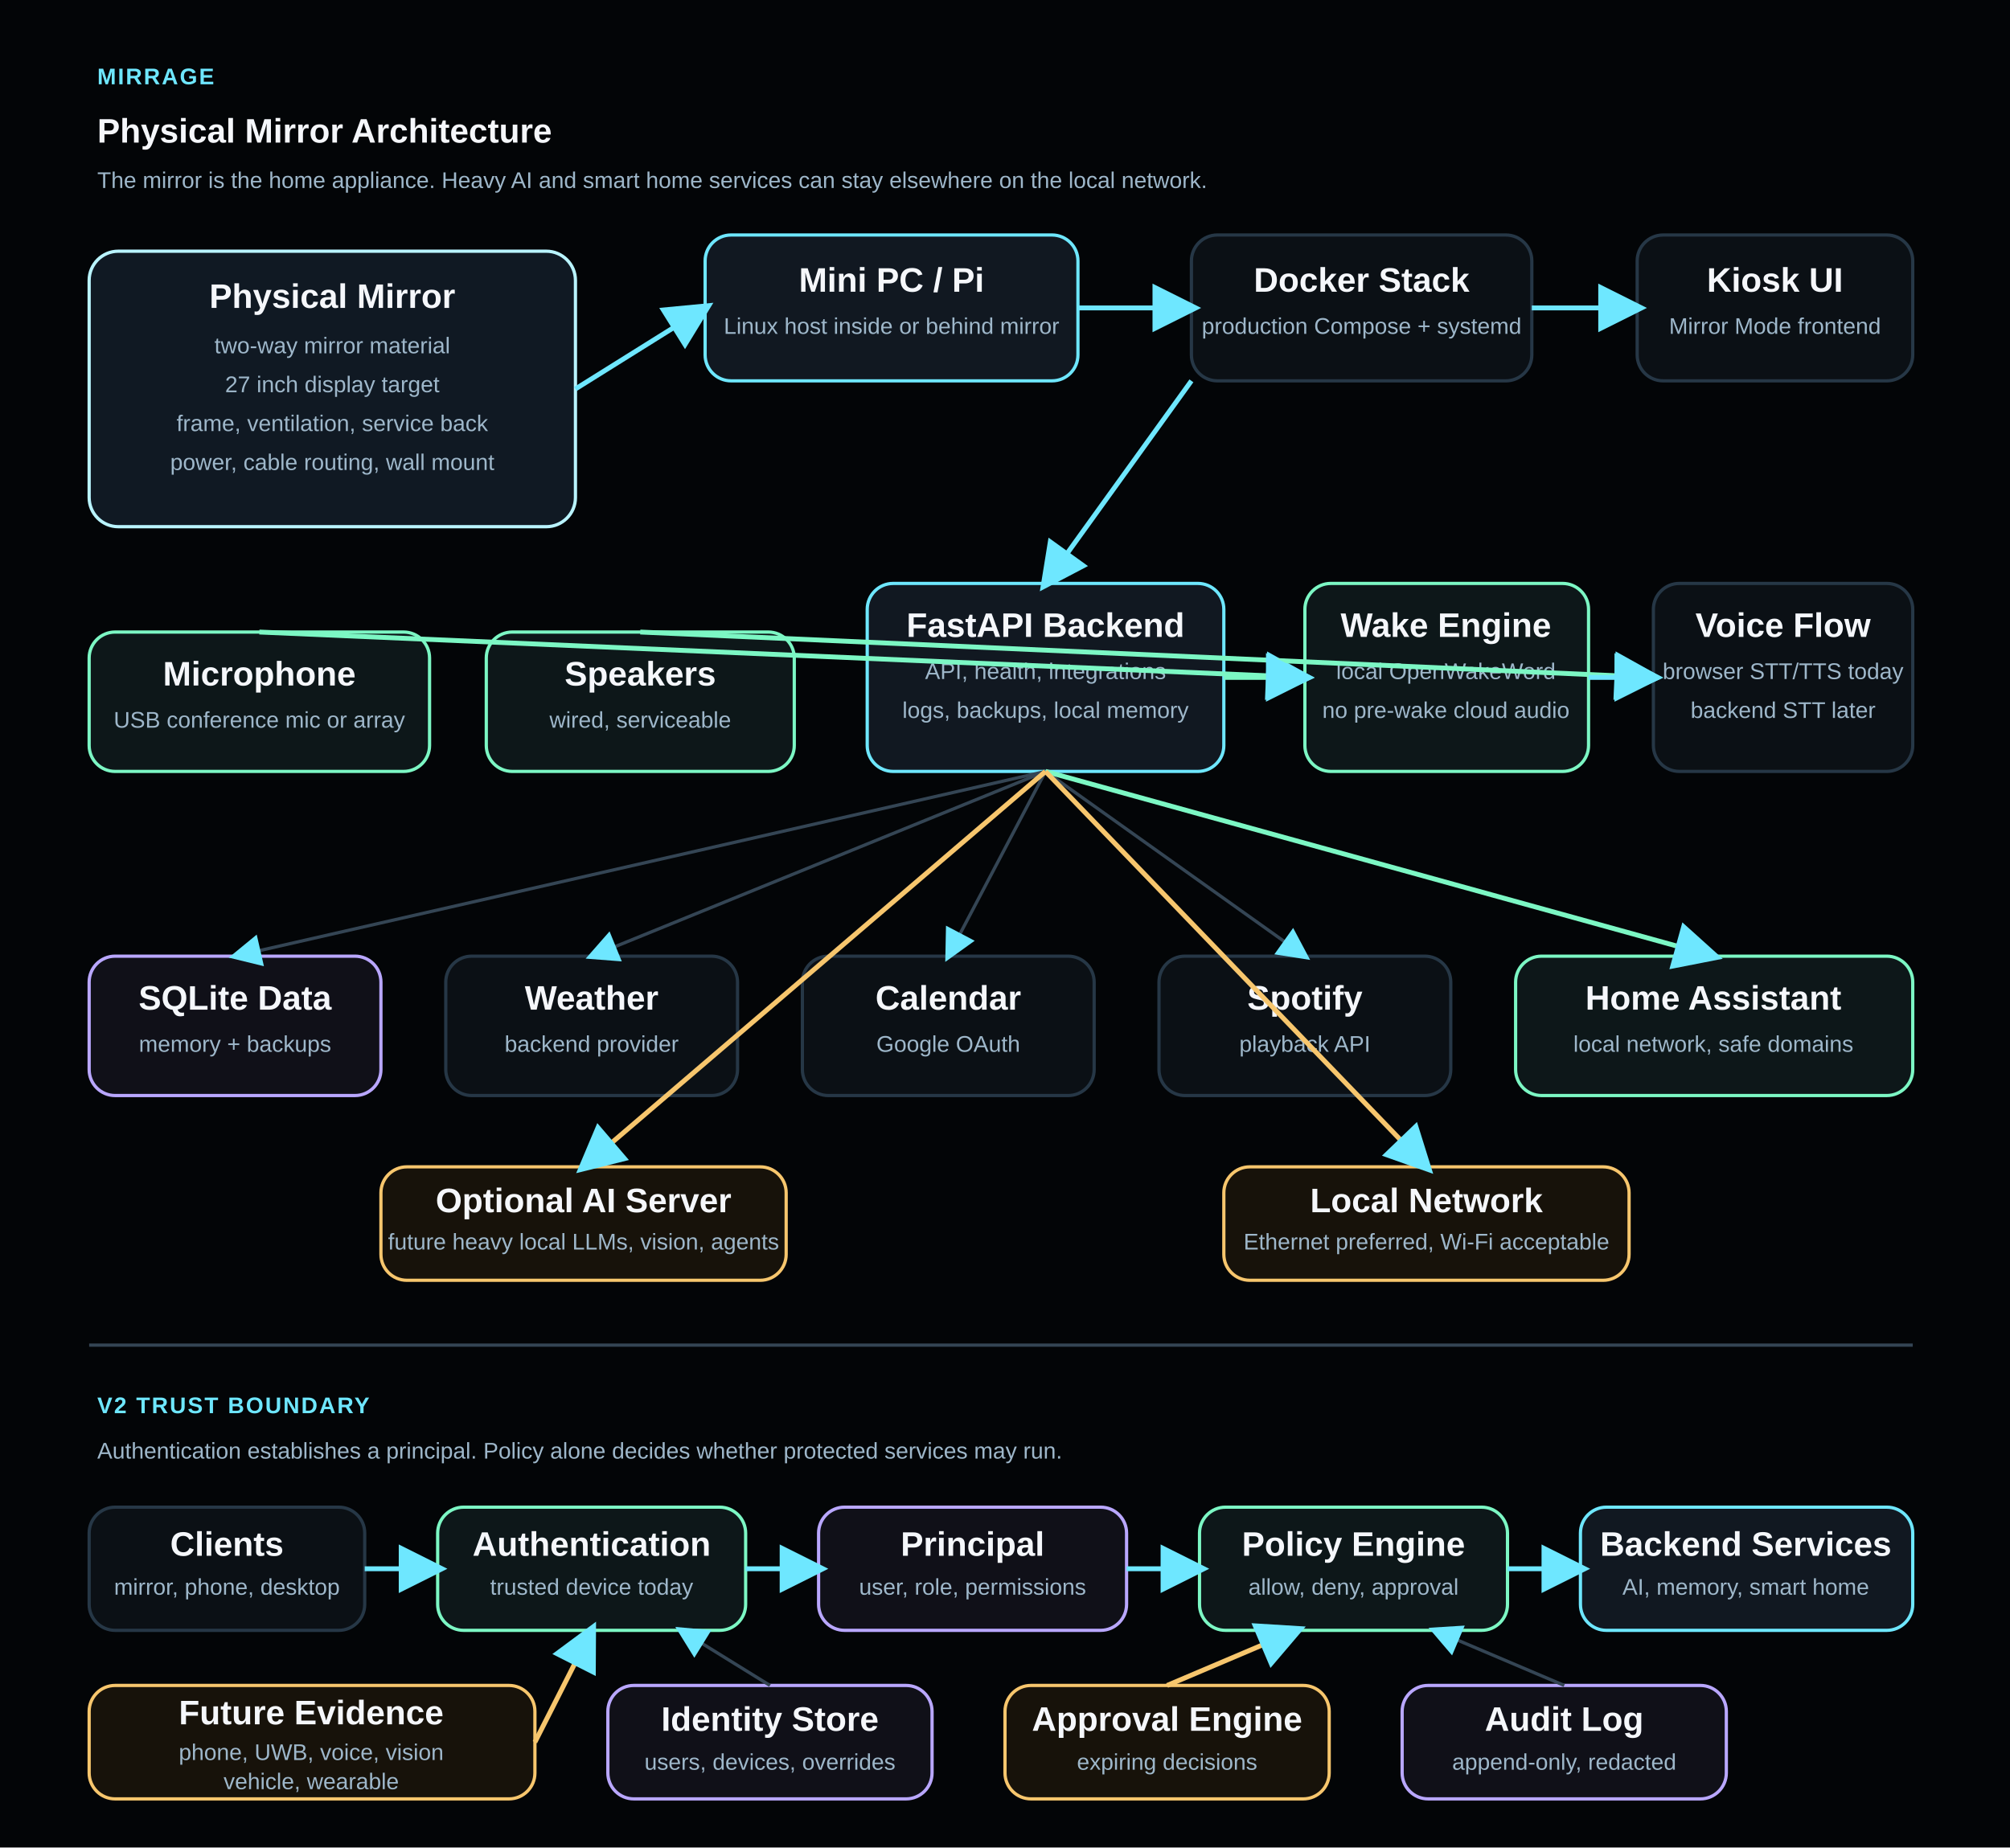
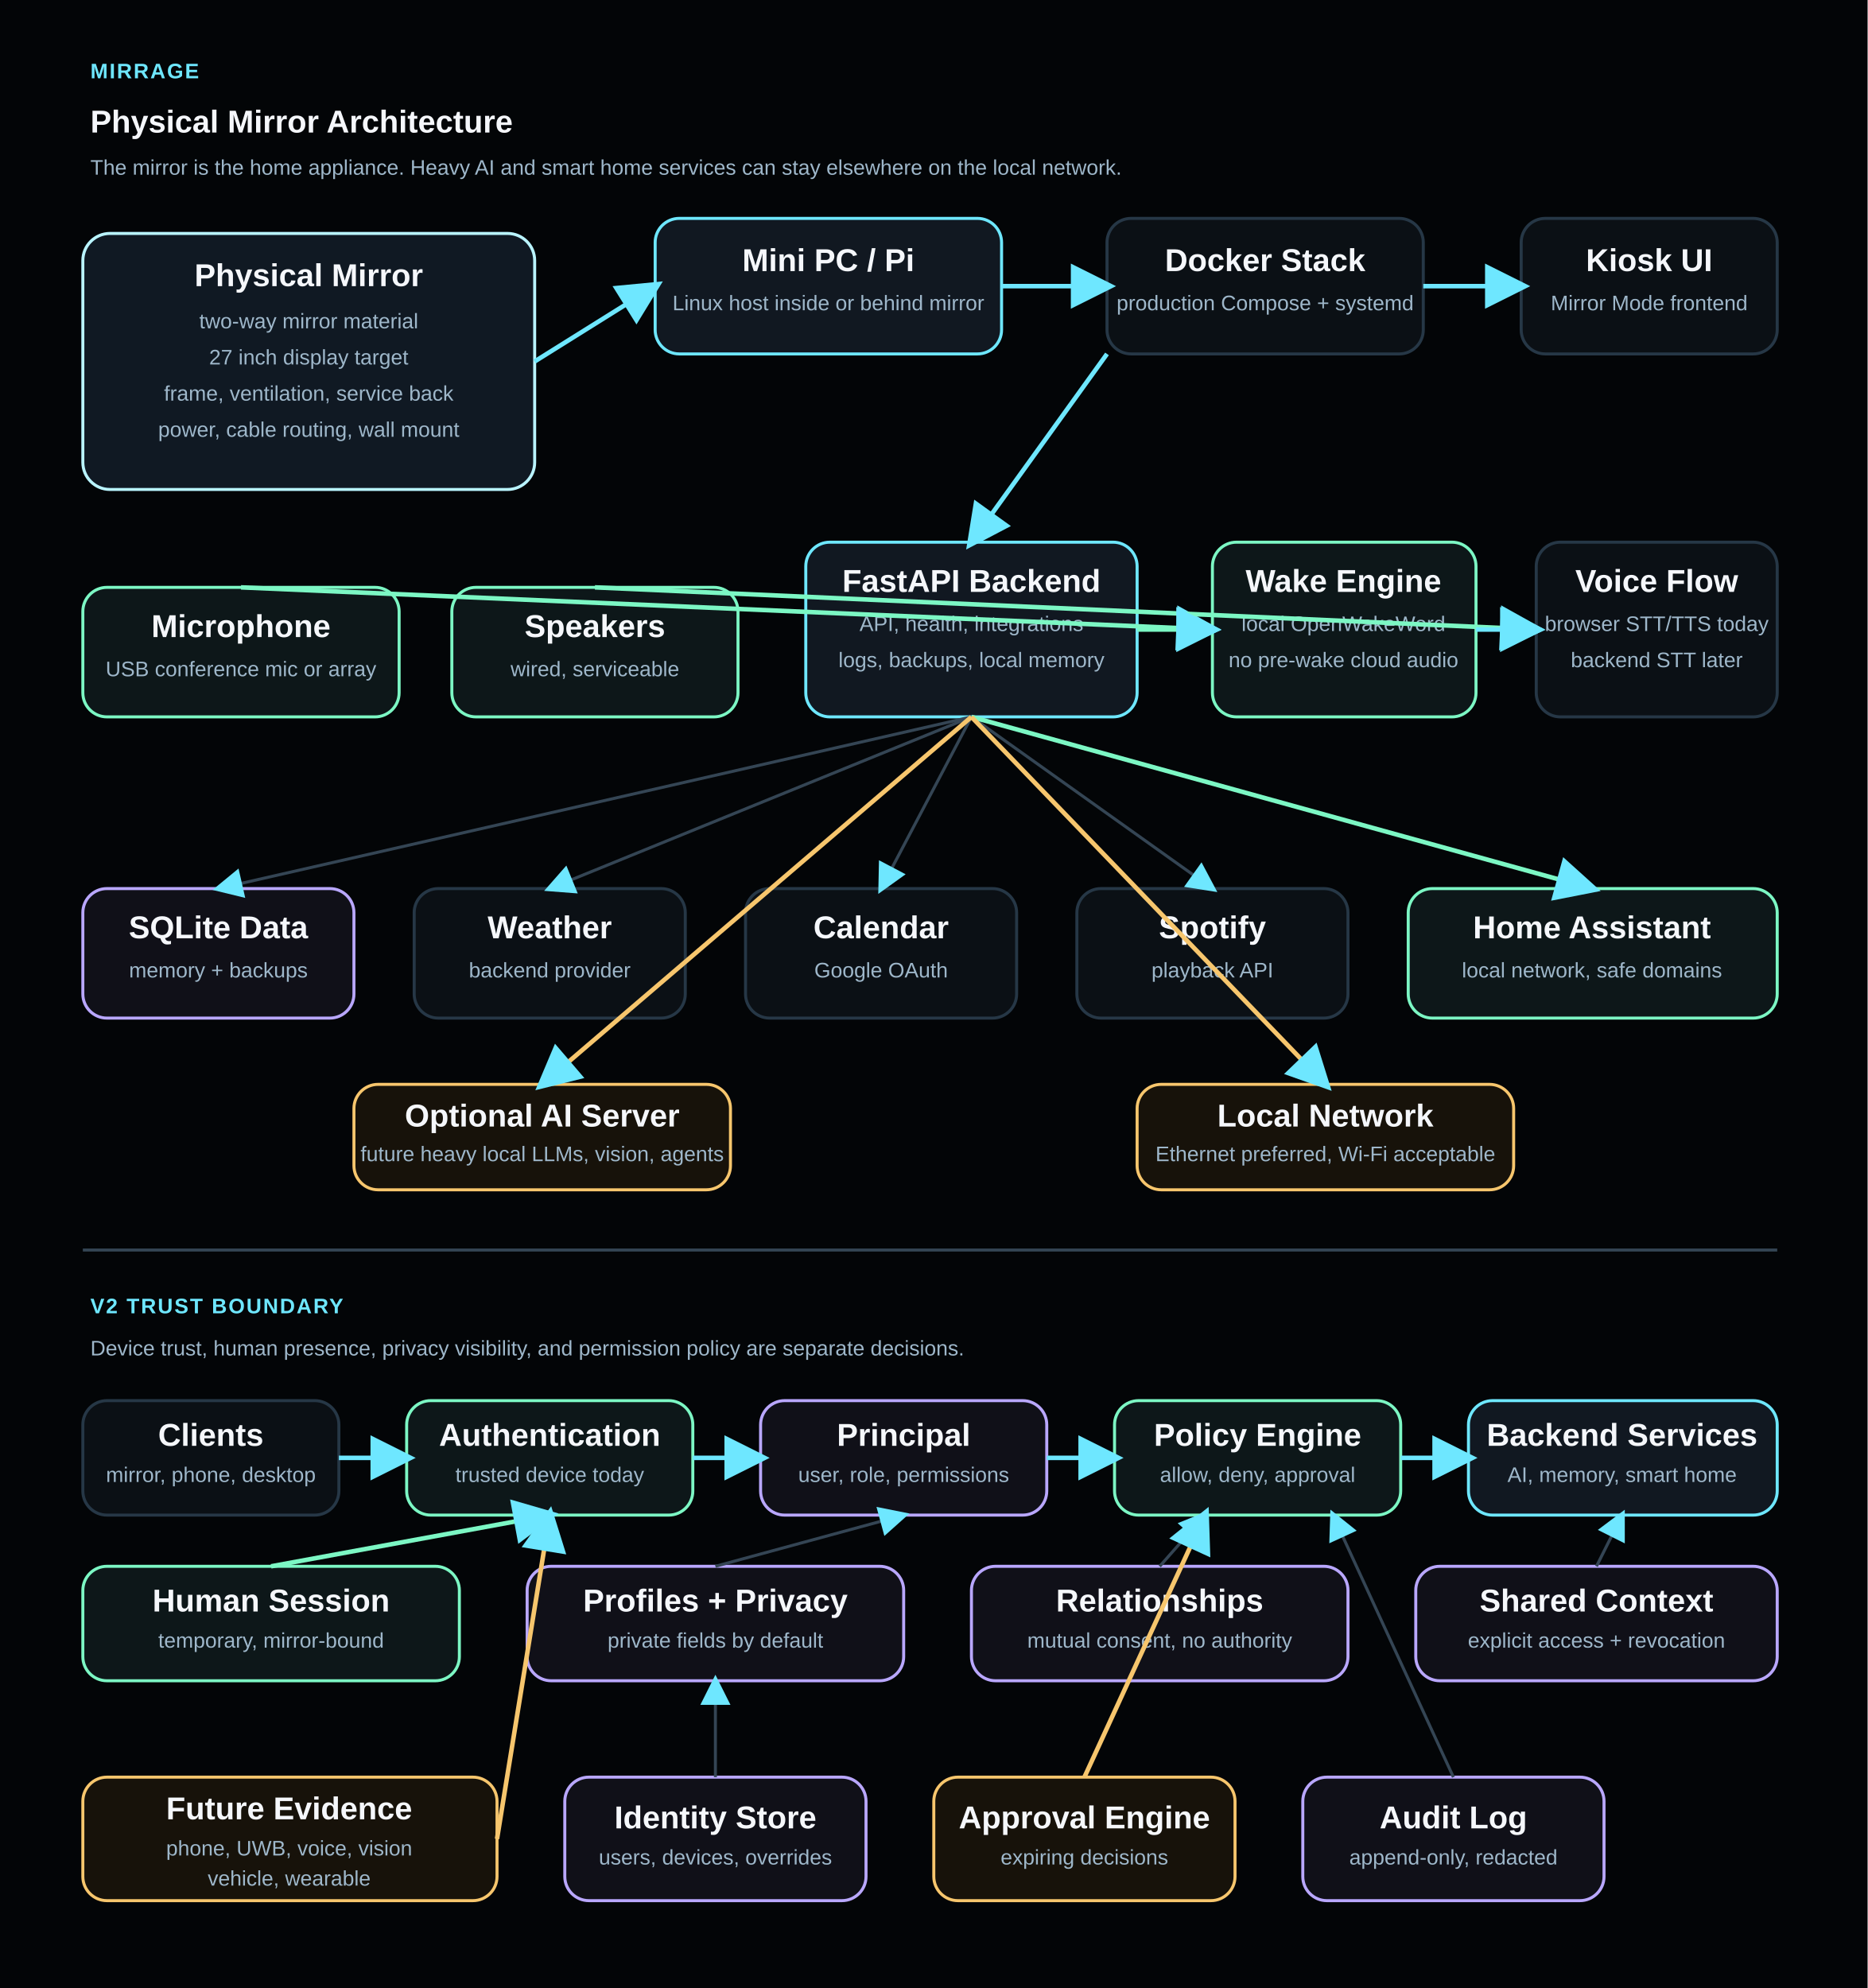
- <svg xmlns="http://www.w3.org/2000/svg" width="1240" height="1140" viewBox="0 0 1240 1140" role="img" aria-labelledby="title desc">
+ <svg xmlns="http://www.w3.org/2000/svg" width="1240" height="1320" viewBox="0 0 1240 1320" role="img" aria-labelledby="title desc">
  <defs>
    <marker id="arrow" markerWidth="10" markerHeight="10" refX="8" refY="5" orient="auto">
      <path d="M 0 0 L 10 5 L 0 10 z" fill="#6ee7ff" />
    </marker>
    <style>
      .bg { fill: #030507; }
      .glass { fill: #101923; stroke: #b9f4ff; stroke-width: 2; rx: 18; }
      .core { fill: #111821; stroke: #6ee7ff; stroke-width: 2; rx: 16; }
      .service { fill: #0b1015; stroke: #263746; stroke-width: 2; rx: 16; }
      .safe { fill: #0d1719; stroke: #7cf7c4; stroke-width: 2; rx: 16; }
      .warn { fill: #17120a; stroke: #f7c66d; stroke-width: 2; rx: 16; }
      .data { fill: #101018; stroke: #b9a7ff; stroke-width: 2; rx: 16; }
      .label { fill: #f5f7fb; font: 700 21px Arial, sans-serif; }
      .small { fill: #9eb7ca; font: 500 14px Arial, sans-serif; }
      .tag { fill: #6ee7ff; font: 700 14px Arial, sans-serif; letter-spacing: 1px; }
      .line { stroke: #6ee7ff; stroke-width: 3; fill: none; marker-end: url(#arrow); }
      .green { stroke: #7cf7c4; stroke-width: 3; fill: none; marker-end: url(#arrow); }
      .gold { stroke: #f7c66d; stroke-width: 3; fill: none; marker-end: url(#arrow); }
      .muted { stroke: #344554; stroke-width: 2; fill: none; marker-end: url(#arrow); }
      .divider { stroke: #344554; stroke-width: 2; fill: none; }
    </style>
  </defs>
-   <rect class="bg" width="1240" height="1140" />
+   <rect class="bg" width="1240" height="1320" />
  <text x="60" y="52" class="tag">MIRRAGE</text>
  <text x="60" y="88" class="label">Physical Mirror Architecture</text>
  <text x="60" y="116" class="small">The mirror is the home appliance. Heavy AI and smart home services can stay elsewhere on the local network.</text>
  <rect x="55" y="155" width="300" height="170" class="glass" />
  <text x="205" y="190" text-anchor="middle" class="label">Physical Mirror</text>
  <text x="205" y="218" text-anchor="middle" class="small">two-way mirror material</text>
  <text x="205" y="242" text-anchor="middle" class="small">27 inch display target</text>
  <text x="205" y="266" text-anchor="middle" class="small">frame, ventilation, service back</text>
  <text x="205" y="290" text-anchor="middle" class="small">power, cable routing, wall mount</text>
  <rect x="435" y="145" width="230" height="90" class="core" />
  <text x="550" y="180" text-anchor="middle" class="label">Mini PC / Pi</text>
  <text x="550" y="206" text-anchor="middle" class="small">Linux host inside or behind mirror</text>
  <rect x="735" y="145" width="210" height="90" class="service" />
  <text x="840" y="180" text-anchor="middle" class="label">Docker Stack</text>
  <text x="840" y="206" text-anchor="middle" class="small">production Compose + systemd</text>
  <rect x="1010" y="145" width="170" height="90" class="service" />
  <text x="1095" y="180" text-anchor="middle" class="label">Kiosk UI</text>
  <text x="1095" y="206" text-anchor="middle" class="small">Mirror Mode frontend</text>
  <path d="M 355 240 L 435 190" class="line" />
  <path d="M 665 190 L 735 190" class="line" />
  <path d="M 945 190 L 1010 190" class="line" />
  <rect x="55" y="390" width="210" height="86" class="safe" />
  <text x="160" y="423" text-anchor="middle" class="label">Microphone</text>
  <text x="160" y="449" text-anchor="middle" class="small">USB conference mic or array</text>
  <rect x="300" y="390" width="190" height="86" class="safe" />
  <text x="395" y="423" text-anchor="middle" class="label">Speakers</text>
  <text x="395" y="449" text-anchor="middle" class="small">wired, serviceable</text>
  <rect x="535" y="360" width="220" height="116" class="core" />
  <text x="645" y="393" text-anchor="middle" class="label">FastAPI Backend</text>
  <text x="645" y="419" text-anchor="middle" class="small">API, health, integrations</text>
  <text x="645" y="443" text-anchor="middle" class="small">logs, backups, local memory</text>
  <rect x="805" y="360" width="175" height="116" class="safe" />
  <text x="892" y="393" text-anchor="middle" class="label">Wake Engine</text>
  <text x="892" y="419" text-anchor="middle" class="small">local OpenWakeWord</text>
  <text x="892" y="443" text-anchor="middle" class="small">no pre-wake cloud audio</text>
  <rect x="1020" y="360" width="160" height="116" class="service" />
  <text x="1100" y="393" text-anchor="middle" class="label">Voice Flow</text>
  <text x="1100" y="419" text-anchor="middle" class="small">browser STT/TTS today</text>
  <text x="1100" y="443" text-anchor="middle" class="small">backend STT later</text>
  <path d="M 160 390 L 805 418" class="green" />
  <path d="M 395 390 L 1020 418" class="green" />
  <path d="M 735 235 L 645 360" class="line" />
  <path d="M 755 418 L 805 418" class="green" />
  <path d="M 980 418 L 1020 418" class="line" />
  <rect x="55" y="590" width="180" height="86" class="data" />
  <text x="145" y="623" text-anchor="middle" class="label">SQLite Data</text>
  <text x="145" y="649" text-anchor="middle" class="small">memory + backups</text>
  <rect x="275" y="590" width="180" height="86" class="service" />
  <text x="365" y="623" text-anchor="middle" class="label">Weather</text>
  <text x="365" y="649" text-anchor="middle" class="small">backend provider</text>
  <rect x="495" y="590" width="180" height="86" class="service" />
  <text x="585" y="623" text-anchor="middle" class="label">Calendar</text>
  <text x="585" y="649" text-anchor="middle" class="small">Google OAuth</text>
  <rect x="715" y="590" width="180" height="86" class="service" />
  <text x="805" y="623" text-anchor="middle" class="label">Spotify</text>
  <text x="805" y="649" text-anchor="middle" class="small">playback API</text>
  <rect x="935" y="590" width="245" height="86" class="safe" />
  <text x="1057" y="623" text-anchor="middle" class="label">Home Assistant</text>
  <text x="1057" y="649" text-anchor="middle" class="small">local network, safe domains</text>
  <path d="M 645 476 L 145 590" class="muted" />
  <path d="M 645 476 L 365 590" class="muted" />
  <path d="M 645 476 L 585 590" class="muted" />
  <path d="M 645 476 L 805 590" class="muted" />
  <path d="M 645 476 L 1057 590" class="green" />
  <rect x="235" y="720" width="250" height="70" class="warn" />
  <text x="360" y="748" text-anchor="middle" class="label">Optional AI Server</text>
  <text x="360" y="771" text-anchor="middle" class="small">future heavy local LLMs, vision, agents</text>
  <rect x="755" y="720" width="250" height="70" class="warn" />
  <text x="880" y="748" text-anchor="middle" class="label">Local Network</text>
  <text x="880" y="771" text-anchor="middle" class="small">Ethernet preferred, Wi-Fi acceptable</text>
  <path d="M 645 476 L 360 720" class="gold" />
  <path d="M 645 476 L 880 720" class="gold" />
  <path d="M 55 830 L 1180 830" class="divider" />
  <text x="60" y="872" class="tag">V2 TRUST BOUNDARY</text>
-   <text x="60" y="900" class="small">Authentication establishes a principal. Policy alone decides whether protected services may run.</text>
+   <text x="60" y="900" class="small">Device trust, human presence, privacy visibility, and permission policy are separate decisions.</text>
  <rect x="55" y="930" width="170" height="76" class="service" />
  <text x="140" y="960" text-anchor="middle" class="label">Clients</text>
  <text x="140" y="984" text-anchor="middle" class="small">mirror, phone, desktop</text>
  <rect x="270" y="930" width="190" height="76" class="safe" />
  <text x="365" y="960" text-anchor="middle" class="label">Authentication</text>
  <text x="365" y="984" text-anchor="middle" class="small">trusted device today</text>
  <rect x="505" y="930" width="190" height="76" class="data" />
  <text x="600" y="960" text-anchor="middle" class="label">Principal</text>
  <text x="600" y="984" text-anchor="middle" class="small">user, role, permissions</text>
  <rect x="740" y="930" width="190" height="76" class="safe" />
  <text x="835" y="960" text-anchor="middle" class="label">Policy Engine</text>
  <text x="835" y="984" text-anchor="middle" class="small">allow, deny, approval</text>
  <rect x="975" y="930" width="205" height="76" class="core" />
  <text x="1077" y="960" text-anchor="middle" class="label">Backend Services</text>
  <text x="1077" y="984" text-anchor="middle" class="small">AI, memory, smart home</text>
  <path d="M 225 968 L 270 968" class="line" />
  <path d="M 460 968 L 505 968" class="line" />
  <path d="M 695 968 L 740 968" class="line" />
  <path d="M 930 968 L 975 968" class="line" />
-   <rect x="55" y="1040" width="275" height="70" class="warn" />
-   <text x="192" y="1064" text-anchor="middle" class="label">Future Evidence</text>
-   <text x="192" y="1086" text-anchor="middle" class="small">phone, UWB, voice, vision</text>
-   <text x="192" y="1104" text-anchor="middle" class="small">vehicle, wearable</text>
-   <rect x="375" y="1040" width="200" height="70" class="data" />
-   <text x="475" y="1068" text-anchor="middle" class="label">Identity Store</text>
-   <text x="475" y="1092" text-anchor="middle" class="small">users, devices, overrides</text>
-   <rect x="620" y="1040" width="200" height="70" class="warn" />
-   <text x="720" y="1068" text-anchor="middle" class="label">Approval Engine</text>
-   <text x="720" y="1092" text-anchor="middle" class="small">expiring decisions</text>
-   <rect x="865" y="1040" width="200" height="70" class="data" />
-   <text x="965" y="1068" text-anchor="middle" class="label">Audit Log</text>
-   <text x="965" y="1092" text-anchor="middle" class="small">append-only, redacted</text>
-   <path d="M 330 1075 L 365 1006" class="gold" />
-   <path d="M 475 1040 L 420 1006" class="muted" />
-   <path d="M 720 1040 L 800 1006" class="gold" />
-   <path d="M 965 1040 L 885 1006" class="muted" />
+   <rect x="55" y="1040" width="250" height="76" class="safe" />
+   <text x="180" y="1070" text-anchor="middle" class="label">Human Session</text>
+   <text x="180" y="1094" text-anchor="middle" class="small">temporary, mirror-bound</text>
+   <rect x="350" y="1040" width="250" height="76" class="data" />
+   <text x="475" y="1070" text-anchor="middle" class="label">Profiles + Privacy</text>
+   <text x="475" y="1094" text-anchor="middle" class="small">private fields by default</text>
+   <rect x="645" y="1040" width="250" height="76" class="data" />
+   <text x="770" y="1070" text-anchor="middle" class="label">Relationships</text>
+   <text x="770" y="1094" text-anchor="middle" class="small">mutual consent, no authority</text>
+   <rect x="940" y="1040" width="240" height="76" class="data" />
+   <text x="1060" y="1070" text-anchor="middle" class="label">Shared Context</text>
+   <text x="1060" y="1094" text-anchor="middle" class="small">explicit access + revocation</text>
+   <path d="M 180 1040 L 365 1006" class="green" />
+   <path d="M 475 1040 L 600 1006" class="muted" />
+   <path d="M 770 1040 L 800 1006" class="muted" />
+   <path d="M 1060 1040 L 1077 1006" class="muted" />
+   <rect x="55" y="1180" width="275" height="82" class="warn" />
+   <text x="192" y="1208" text-anchor="middle" class="label">Future Evidence</text>
+   <text x="192" y="1232" text-anchor="middle" class="small">phone, UWB, voice, vision</text>
+   <text x="192" y="1252" text-anchor="middle" class="small">vehicle, wearable</text>
+   <rect x="375" y="1180" width="200" height="82" class="data" />
+   <text x="475" y="1214" text-anchor="middle" class="label">Identity Store</text>
+   <text x="475" y="1238" text-anchor="middle" class="small">users, devices, overrides</text>
+   <rect x="620" y="1180" width="200" height="82" class="warn" />
+   <text x="720" y="1214" text-anchor="middle" class="label">Approval Engine</text>
+   <text x="720" y="1238" text-anchor="middle" class="small">expiring decisions</text>
+   <rect x="865" y="1180" width="200" height="82" class="data" />
+   <text x="965" y="1214" text-anchor="middle" class="label">Audit Log</text>
+   <text x="965" y="1238" text-anchor="middle" class="small">append-only, redacted</text>
+   <path d="M 330 1221 L 365 1006" class="gold" />
+   <path d="M 475 1180 L 475 1116" class="muted" />
+   <path d="M 720 1180 L 800 1006" class="gold" />
+   <path d="M 965 1180 L 885 1006" class="muted" />
</svg>
